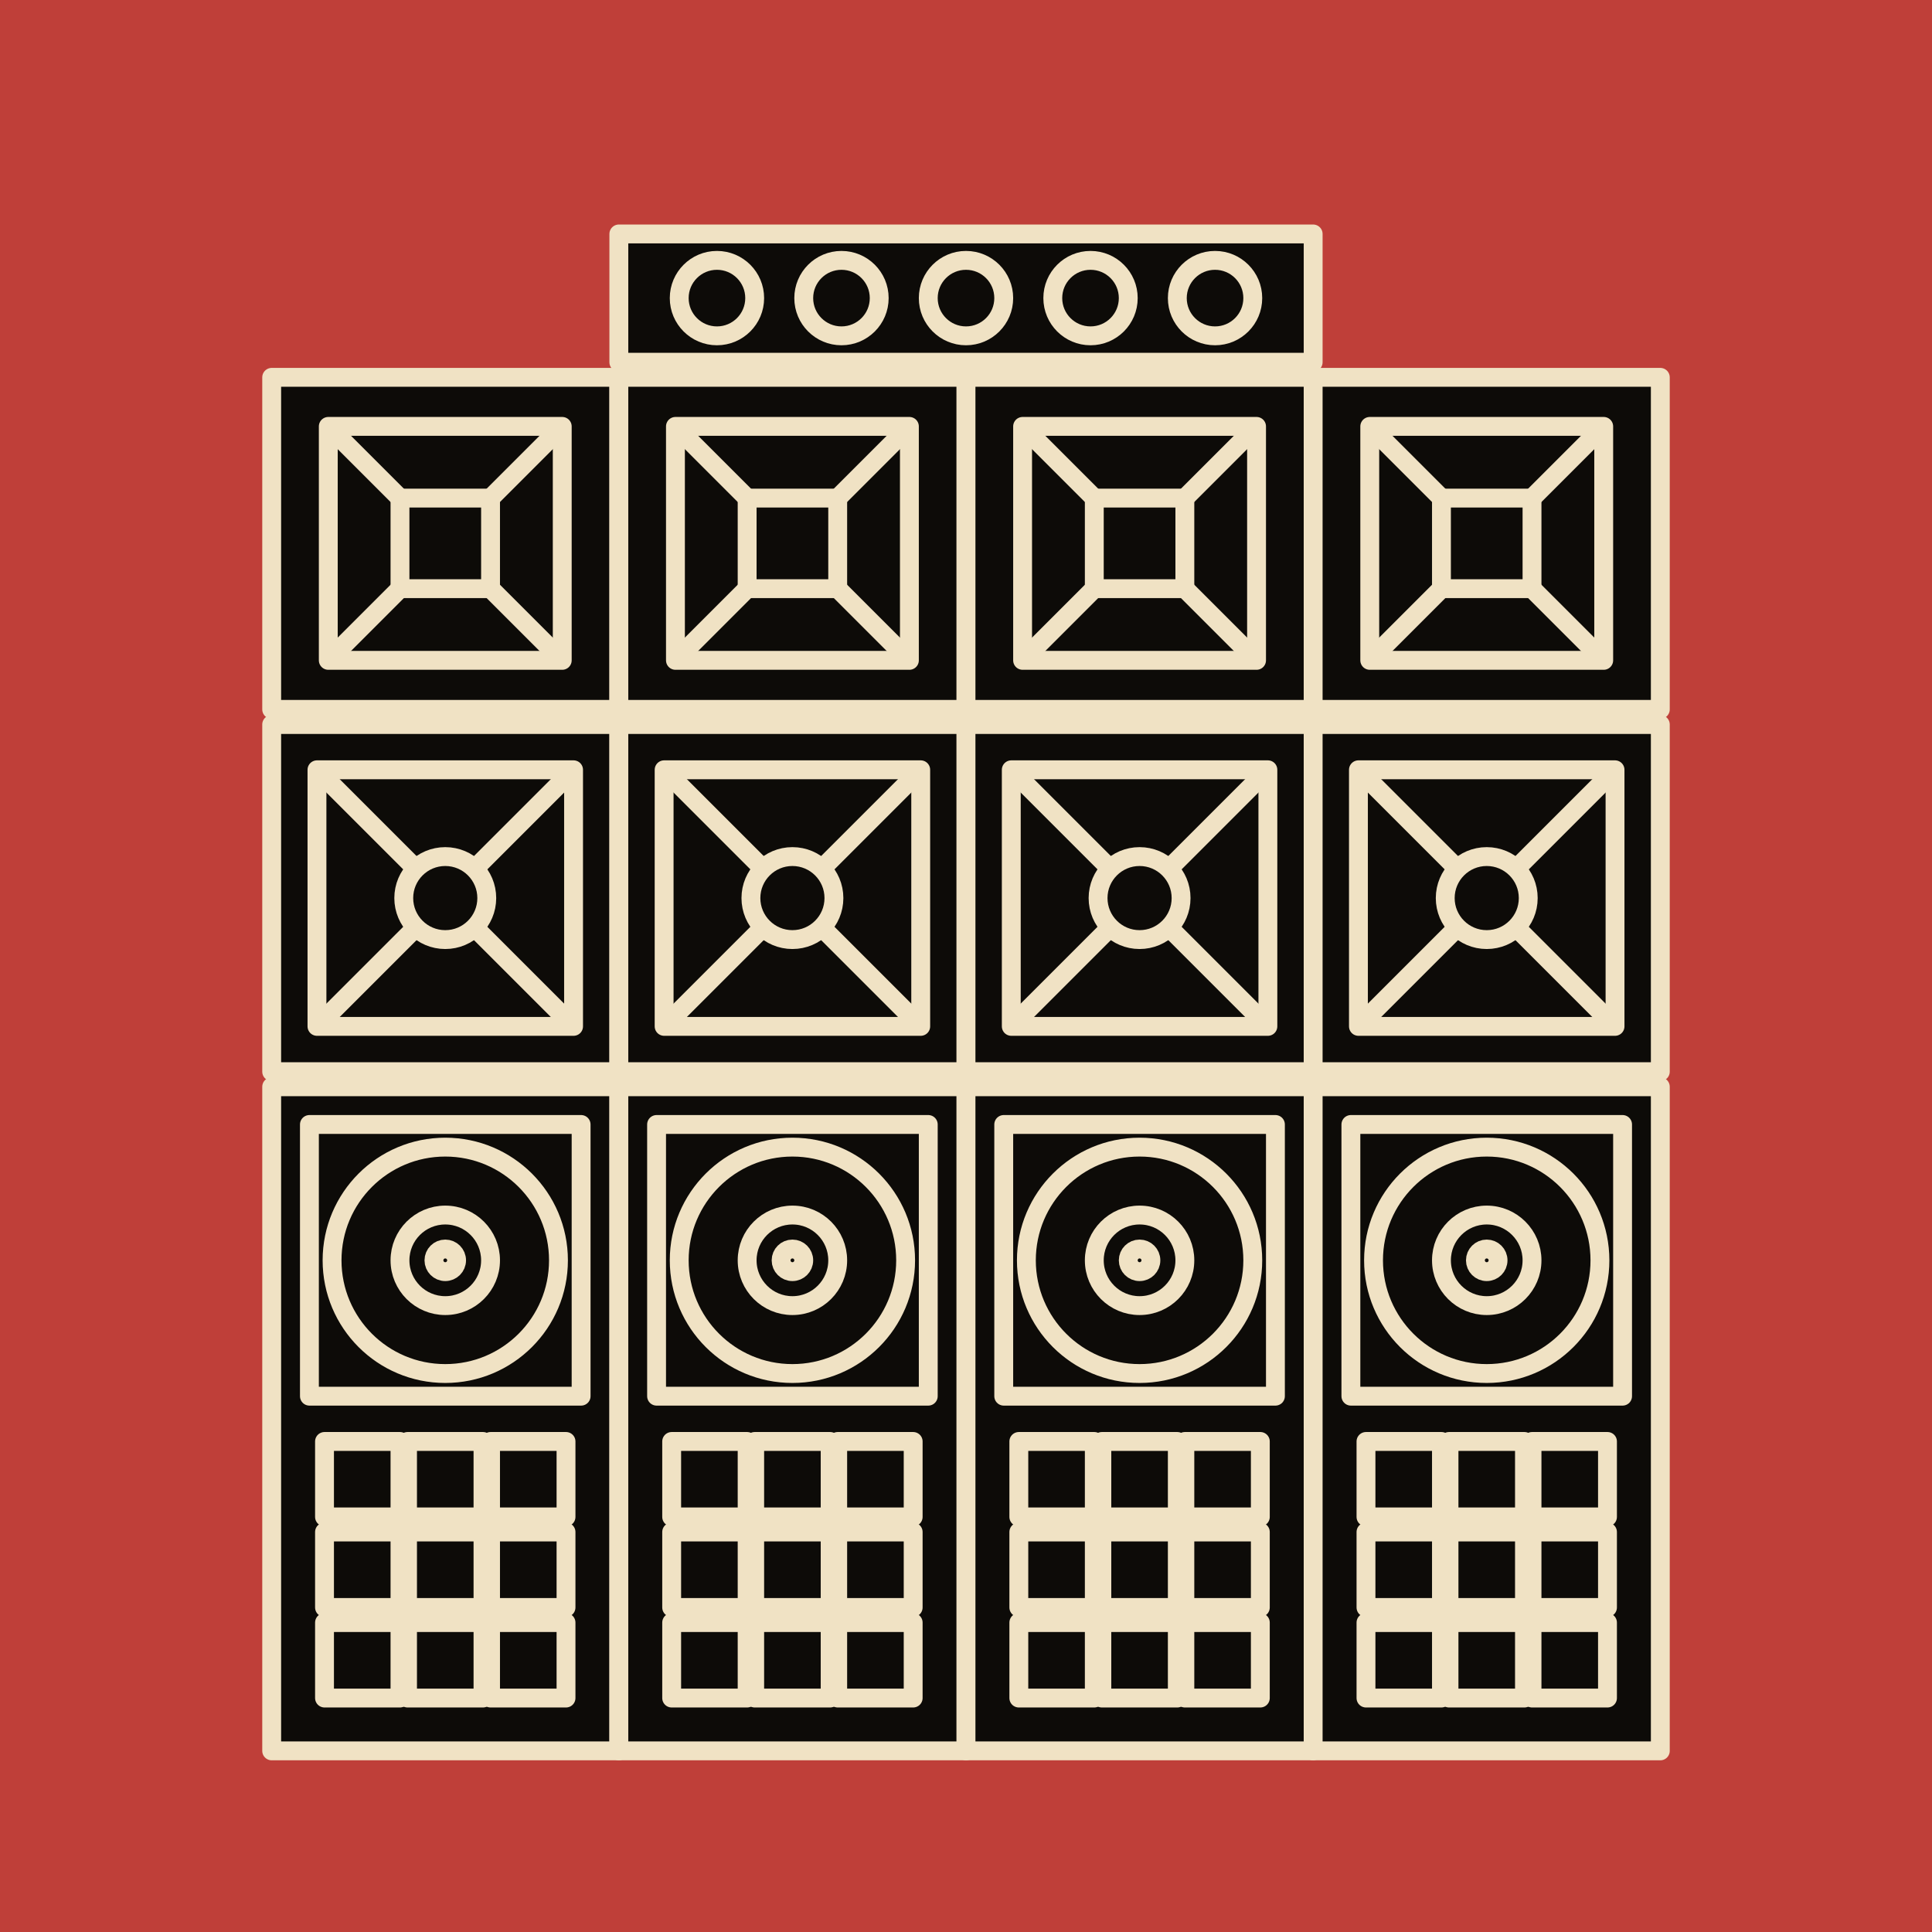
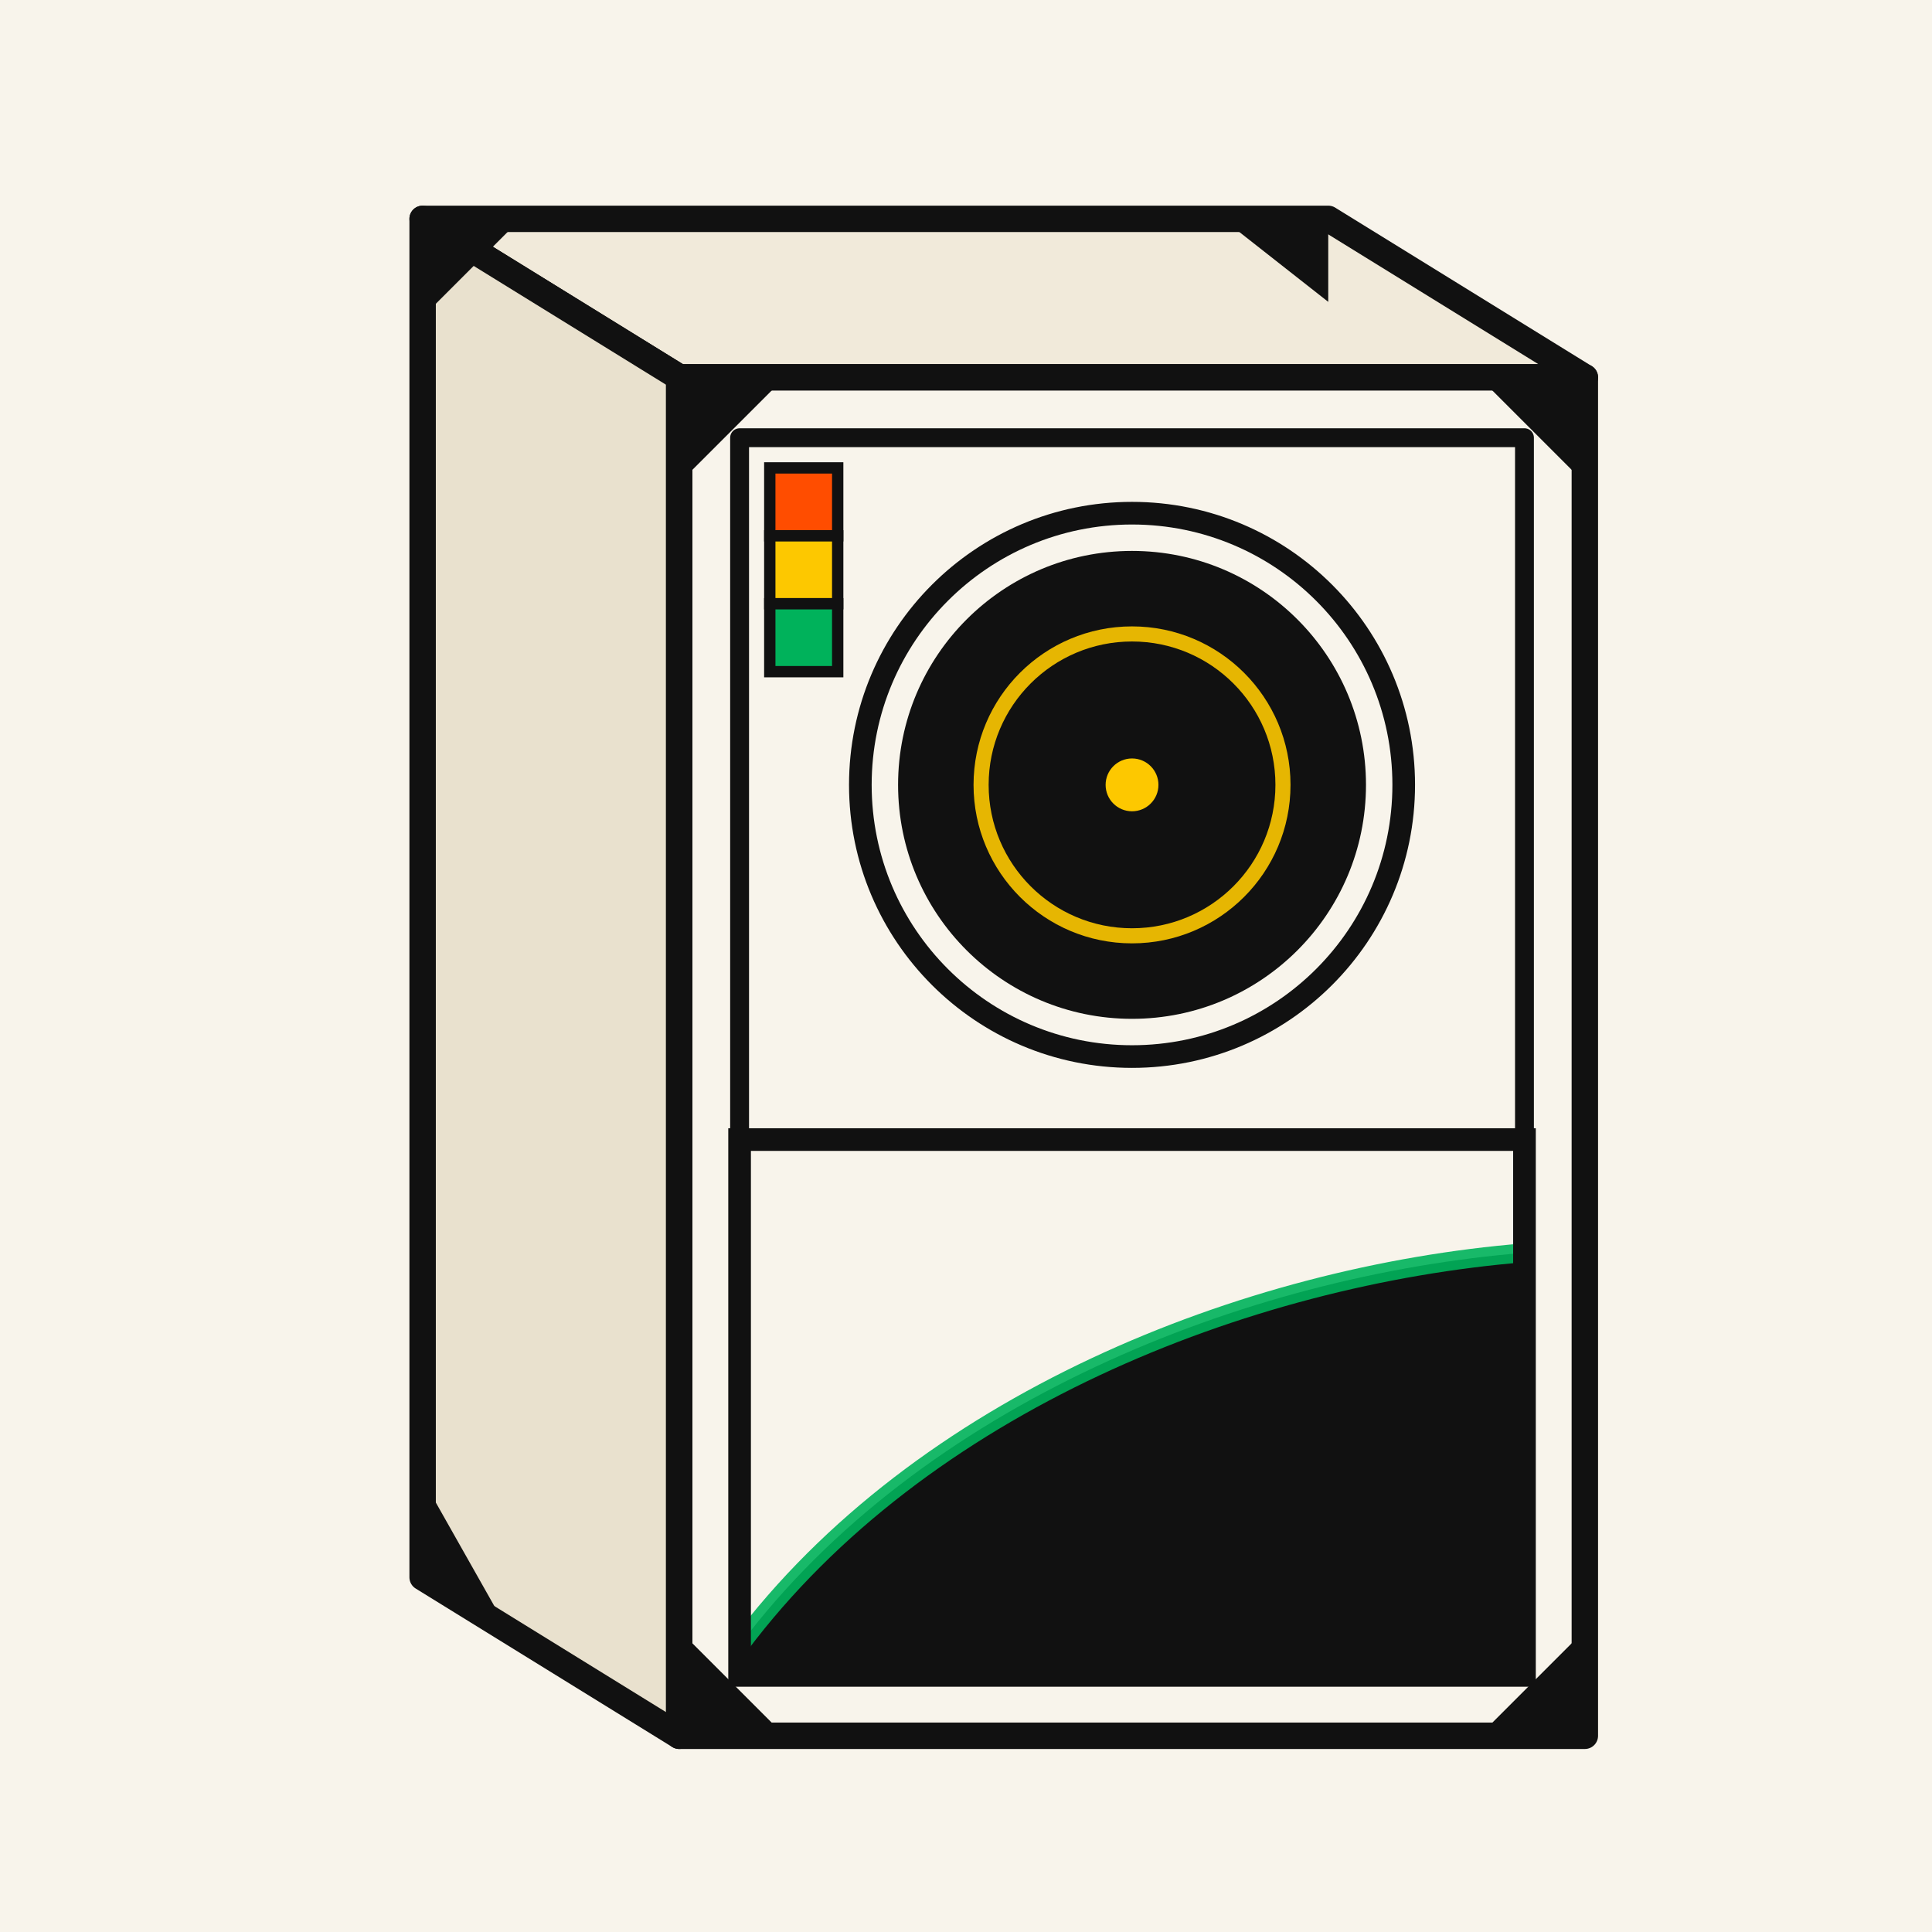
<svg xmlns="http://www.w3.org/2000/svg" viewBox="0 0 512 512">
-   <rect width="512" height="512" fill="#BF3F39" />
-   <g stroke="#F0E2C4" stroke-width="5" fill="#0D0B08" stroke-linejoin="round">
-     <rect x="164" y="62" width="184" height="34" />
-     <g fill="none">
-       <circle cx="190" cy="79" r="10" />
-       <circle cx="223" cy="79" r="10" />
-       <circle cx="256" cy="79" r="10" />
-       <circle cx="289" cy="79" r="10" />
-       <circle cx="322" cy="79" r="10" />
-     </g>
-     <g id="rowB">
-       <rect x="72" y="100" width="92" height="88" />
-       <rect x="164" y="100" width="92" height="88" />
-       <rect x="256" y="100" width="92" height="88" />
-       <rect x="348" y="100" width="92" height="88" />
-     </g>
-     <g fill="none">
-       <g>
-         <rect x="87" y="113" width="62" height="62" />
-         <rect x="106" y="132" width="24" height="24" />
-         <line x1="87" y1="113" x2="106" y2="132" />
-         <line x1="149" y1="113" x2="130" y2="132" />
-         <line x1="87" y1="175" x2="106" y2="156" />
-         <line x1="149" y1="175" x2="130" y2="156" />
-       </g>
-       <g>
-         <rect x="179" y="113" width="62" height="62" />
-         <rect x="198" y="132" width="24" height="24" />
-         <line x1="179" y1="113" x2="198" y2="132" />
-         <line x1="241" y1="113" x2="222" y2="132" />
-         <line x1="179" y1="175" x2="198" y2="156" />
-         <line x1="241" y1="175" x2="222" y2="156" />
-       </g>
-       <g>
-         <rect x="271" y="113" width="62" height="62" />
-         <rect x="290" y="132" width="24" height="24" />
-         <line x1="271" y1="113" x2="290" y2="132" />
-         <line x1="333" y1="113" x2="314" y2="132" />
-         <line x1="271" y1="175" x2="290" y2="156" />
-         <line x1="333" y1="175" x2="314" y2="156" />
-       </g>
-       <g>
-         <rect x="363" y="113" width="62" height="62" />
-         <rect x="382" y="132" width="24" height="24" />
-         <line x1="363" y1="113" x2="382" y2="132" />
-         <line x1="425" y1="113" x2="406" y2="132" />
-         <line x1="363" y1="175" x2="382" y2="156" />
-         <line x1="425" y1="175" x2="406" y2="156" />
-       </g>
-     </g>
-     <g id="rowC">
-       <rect x="72" y="192" width="92" height="92" />
-       <rect x="164" y="192" width="92" height="92" />
-       <rect x="256" y="192" width="92" height="92" />
-       <rect x="348" y="192" width="92" height="92" />
-     </g>
-     <g fill="none">
-       <g>
-         <rect x="84" y="204" width="68" height="68" />
-         <circle cx="118" cy="238" r="11" />
-         <line x1="84" y1="204" x2="110" y2="230" />
-         <line x1="152" y1="204" x2="126" y2="230" />
-         <line x1="84" y1="272" x2="110" y2="246" />
-         <line x1="152" y1="272" x2="126" y2="246" />
-       </g>
-       <g>
-         <rect x="176" y="204" width="68" height="68" />
-         <circle cx="210" cy="238" r="11" />
-         <line x1="176" y1="204" x2="202" y2="230" />
-         <line x1="244" y1="204" x2="218" y2="230" />
-         <line x1="176" y1="272" x2="202" y2="246" />
-         <line x1="244" y1="272" x2="218" y2="246" />
-       </g>
-       <g>
-         <rect x="268" y="204" width="68" height="68" />
-         <circle cx="302" cy="238" r="11" />
-         <line x1="268" y1="204" x2="294" y2="230" />
-         <line x1="336" y1="204" x2="310" y2="230" />
-         <line x1="268" y1="272" x2="294" y2="246" />
-         <line x1="336" y1="272" x2="310" y2="246" />
-       </g>
-       <g>
-         <rect x="360" y="204" width="68" height="68" />
-         <circle cx="394" cy="238" r="11" />
-         <line x1="360" y1="204" x2="386" y2="230" />
-         <line x1="428" y1="204" x2="402" y2="230" />
-         <line x1="360" y1="272" x2="386" y2="246" />
-         <line x1="428" y1="272" x2="402" y2="246" />
-       </g>
-     </g>
-     <g id="rowD">
-       <rect x="72" y="288" width="92" height="176" />
-       <rect x="164" y="288" width="92" height="176" />
-       <rect x="256" y="288" width="92" height="176" />
-       <rect x="348" y="288" width="92" height="176" />
-     </g>
-     <g fill="none">
-       <g>
-         <rect x="82" y="298" width="72" height="72" />
-         <circle cx="118" cy="334" r="30" />
-         <circle cx="118" cy="334" r="12" />
-         <circle cx="118" cy="334" r="3" />
-         <rect x="86" y="382" width="20" height="20" />
-         <rect x="108" y="382" width="20" height="20" />
-         <rect x="130" y="382" width="20" height="20" />
-         <rect x="86" y="406" width="20" height="20" />
-         <rect x="108" y="406" width="20" height="20" />
-         <rect x="130" y="406" width="20" height="20" />
-         <rect x="86" y="430" width="20" height="20" />
-         <rect x="108" y="430" width="20" height="20" />
-         <rect x="130" y="430" width="20" height="20" />
-       </g>
-       <g>
-         <rect x="174" y="298" width="72" height="72" />
-         <circle cx="210" cy="334" r="30" />
-         <circle cx="210" cy="334" r="12" />
-         <circle cx="210" cy="334" r="3" />
-         <rect x="178" y="382" width="20" height="20" />
-         <rect x="200" y="382" width="20" height="20" />
-         <rect x="222" y="382" width="20" height="20" />
-         <rect x="178" y="406" width="20" height="20" />
-         <rect x="200" y="406" width="20" height="20" />
-         <rect x="222" y="406" width="20" height="20" />
-         <rect x="178" y="430" width="20" height="20" />
-         <rect x="200" y="430" width="20" height="20" />
-         <rect x="222" y="430" width="20" height="20" />
-       </g>
-       <g>
-         <rect x="266" y="298" width="72" height="72" />
-         <circle cx="302" cy="334" r="30" />
-         <circle cx="302" cy="334" r="12" />
-         <circle cx="302" cy="334" r="3" />
-         <rect x="270" y="382" width="20" height="20" />
-         <rect x="292" y="382" width="20" height="20" />
-         <rect x="314" y="382" width="20" height="20" />
-         <rect x="270" y="406" width="20" height="20" />
-         <rect x="292" y="406" width="20" height="20" />
-         <rect x="314" y="406" width="20" height="20" />
-         <rect x="270" y="430" width="20" height="20" />
-         <rect x="292" y="430" width="20" height="20" />
-         <rect x="314" y="430" width="20" height="20" />
-       </g>
-       <g>
-         <rect x="358" y="298" width="72" height="72" />
-         <circle cx="394" cy="334" r="30" />
-         <circle cx="394" cy="334" r="12" />
-         <circle cx="394" cy="334" r="3" />
-         <rect x="362" y="382" width="20" height="20" />
-         <rect x="384" y="382" width="20" height="20" />
-         <rect x="406" y="382" width="20" height="20" />
-         <rect x="362" y="406" width="20" height="20" />
-         <rect x="384" y="406" width="20" height="20" />
-         <rect x="406" y="406" width="20" height="20" />
-         <rect x="362" y="430" width="20" height="20" />
-         <rect x="384" y="430" width="20" height="20" />
-         <rect x="406" y="430" width="20" height="20" />
-       </g>
-     </g>
+   <rect width="512" height="512" fill="#F8F4EB" />
+   <g stroke="#111111" stroke-width="7" stroke-linejoin="round">
+     <polygon points="180,100 420,100 352,58 112,58" fill="#F1EADA" />
+     <polygon points="180,100 112,58 112,418 180,460" fill="#E9E1CE" />
+     <rect x="180" y="100" width="240" height="360" fill="#F8F4EB" />
+     <rect x="196" y="116" width="208" height="328" fill="none" stroke-width="5" />
+   </g>
+   <g>
+     <circle cx="300" cy="208" r="72" fill="none" stroke="#111111" stroke-width="6" />
+     <circle cx="300" cy="208" r="62" fill="#111111" />
+     <circle cx="300" cy="208" r="40" fill="none" stroke="#FDC800" stroke-width="4" opacity="0.9" />
+     <circle cx="300" cy="208" r="7" fill="#FDC800" />
+   </g>
+   <g>
+     <rect x="196" y="302" width="208" height="142" fill="#111111" />
+     <path d="M196,302 L404,302 L404,332 C330,338 244,372 196,436 Z" fill="#F8F4EB" />
+     <path d="M404,332 C330,338 244,372 196,436" fill="none" stroke="#00B25B" stroke-width="5" opacity="0.9" />
+     <rect x="196" y="302" width="208" height="142" fill="none" stroke="#111111" stroke-width="6" />
+   </g>
+   <g stroke="#111111" stroke-width="3">
+     <rect x="204" y="124" width="18" height="18" fill="#FF4D00" />
+     <rect x="204" y="142" width="18" height="18" fill="#FDC800" />
+     <rect x="204" y="160" width="18" height="18" fill="#00B25B" />
+   </g>
+   <g fill="#111111">
+     <polygon points="180,100 208,100 180,128" />
+     <polygon points="420,100 392,100 420,128" />
+     <polygon points="420,460 392,460 420,432" />
+     <polygon points="180,460 208,460 180,432" />
+     <polygon points="112,58 138,58 112,84" />
+     <polygon points="112,418 138,438 112,392" />
+     <polygon points="352,58 324,58 352,80" />
  </g>
</svg>
